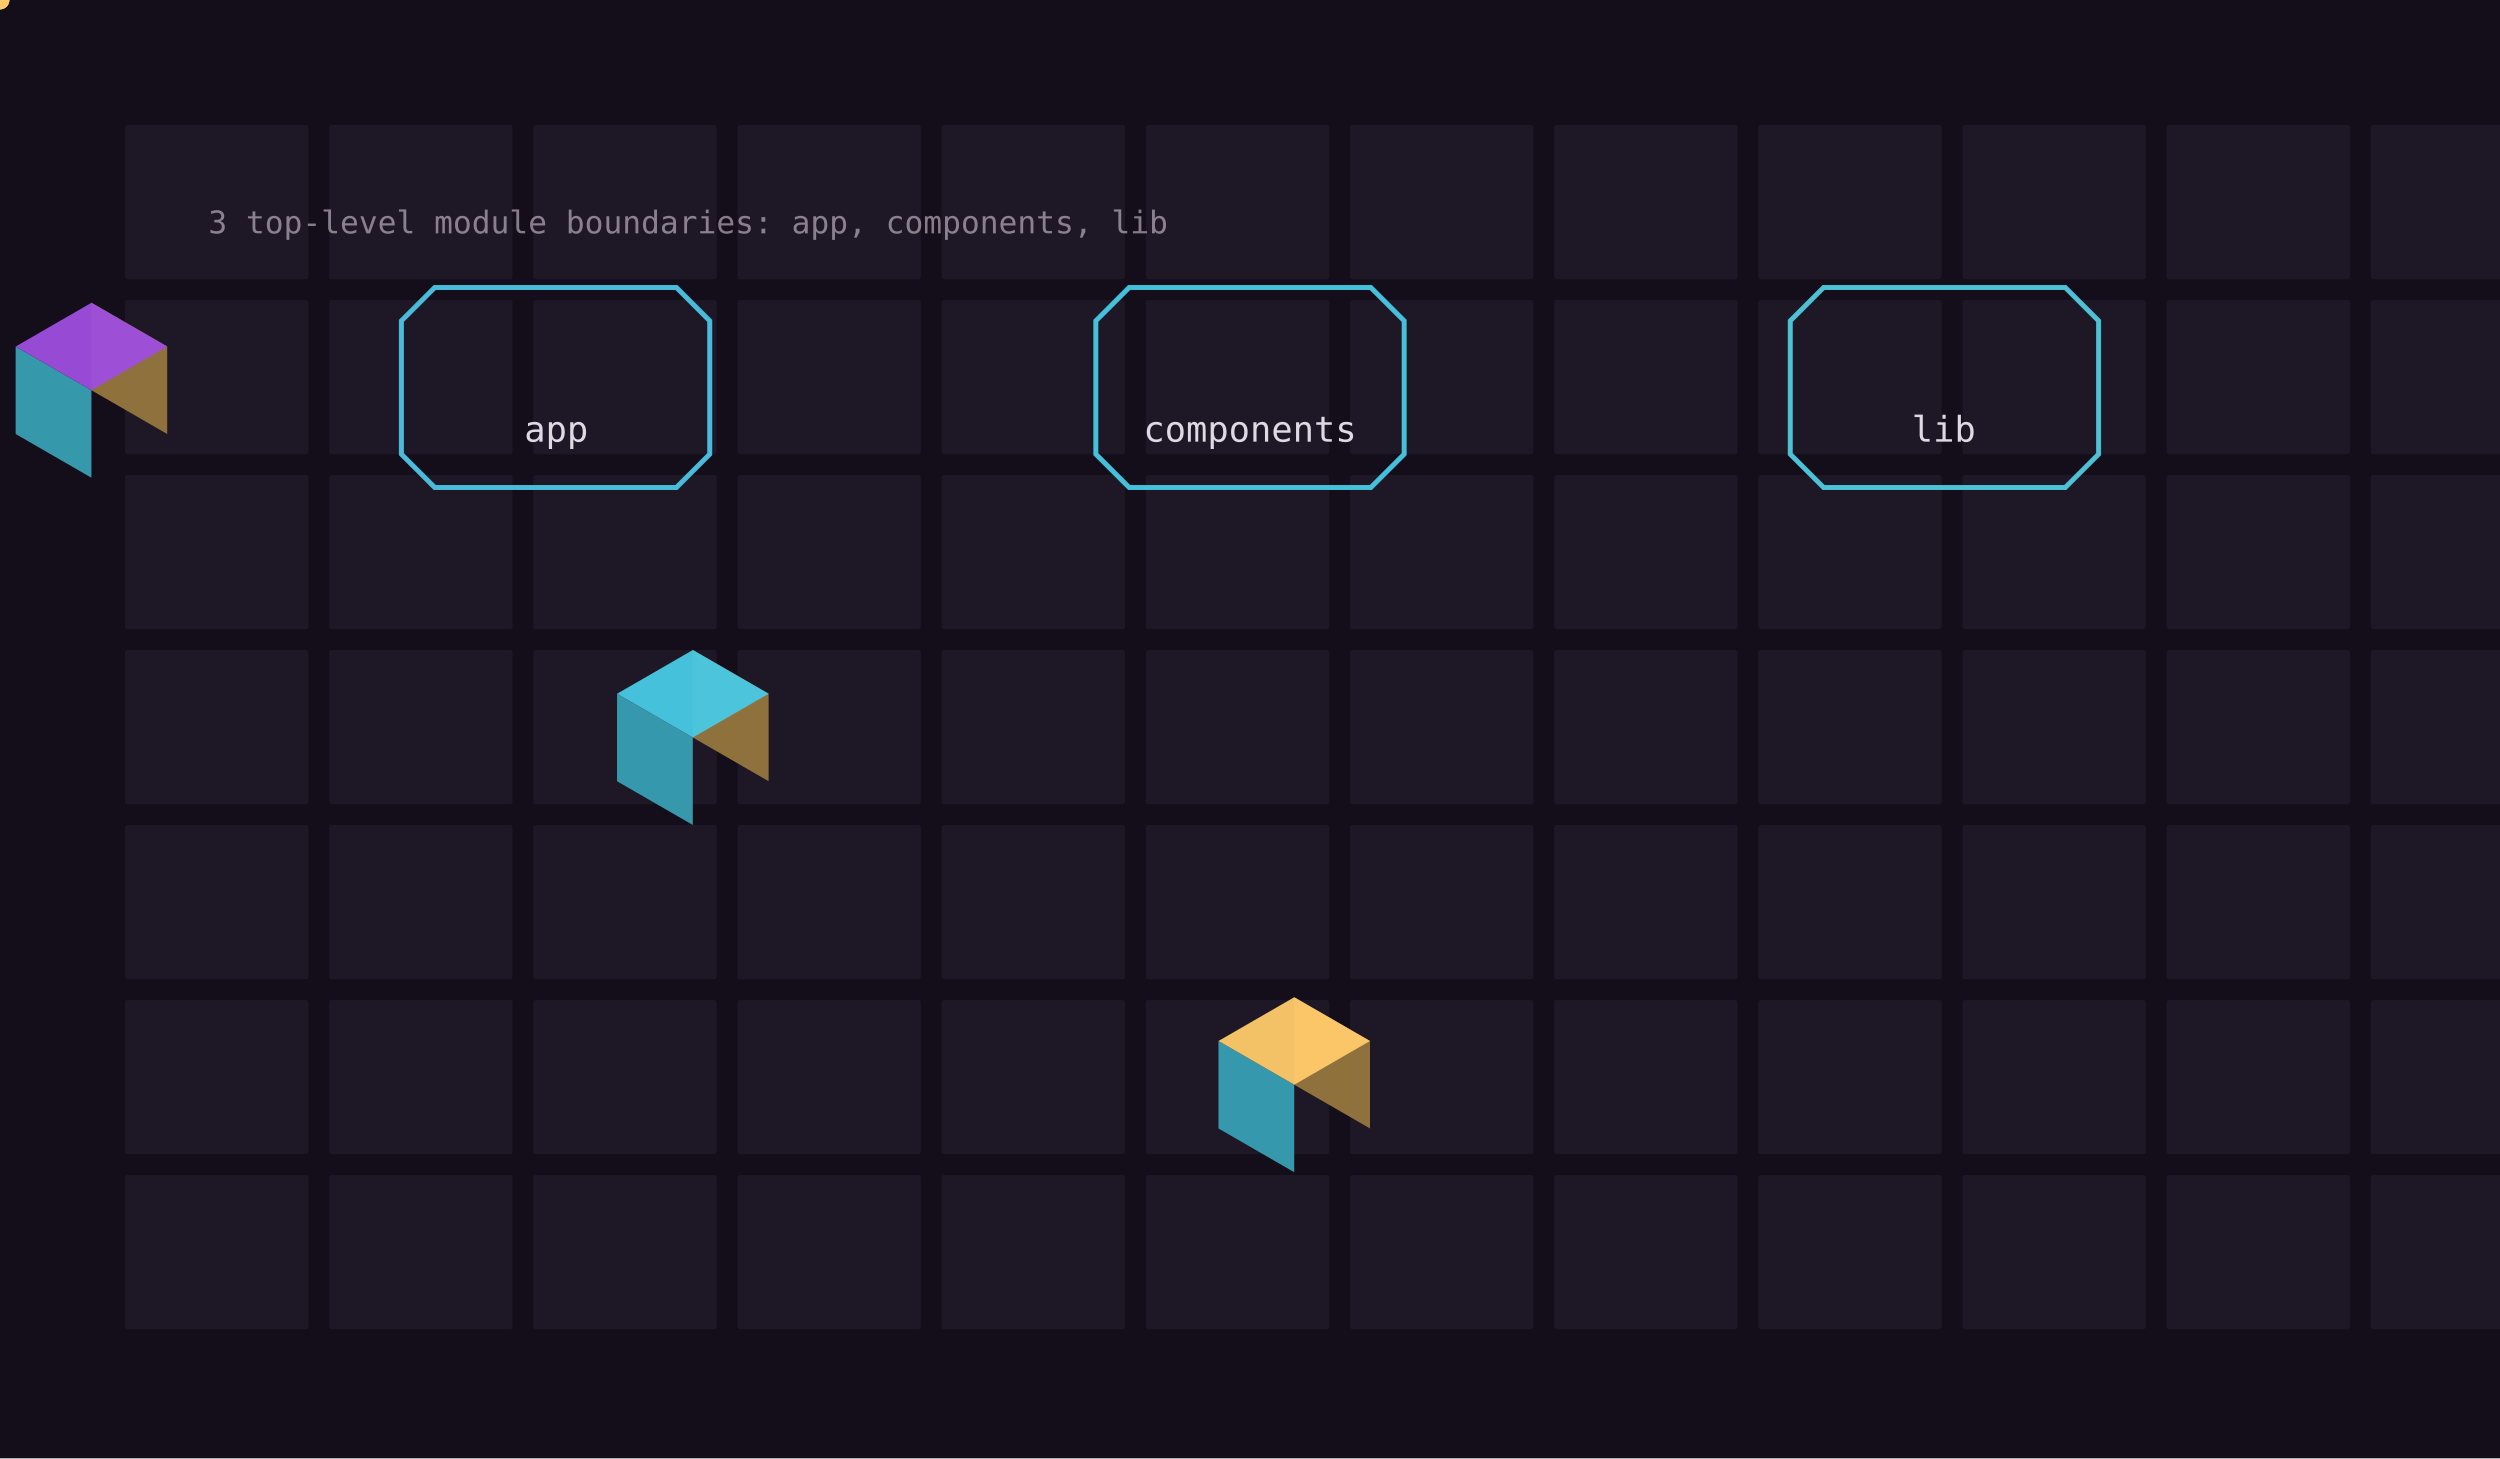
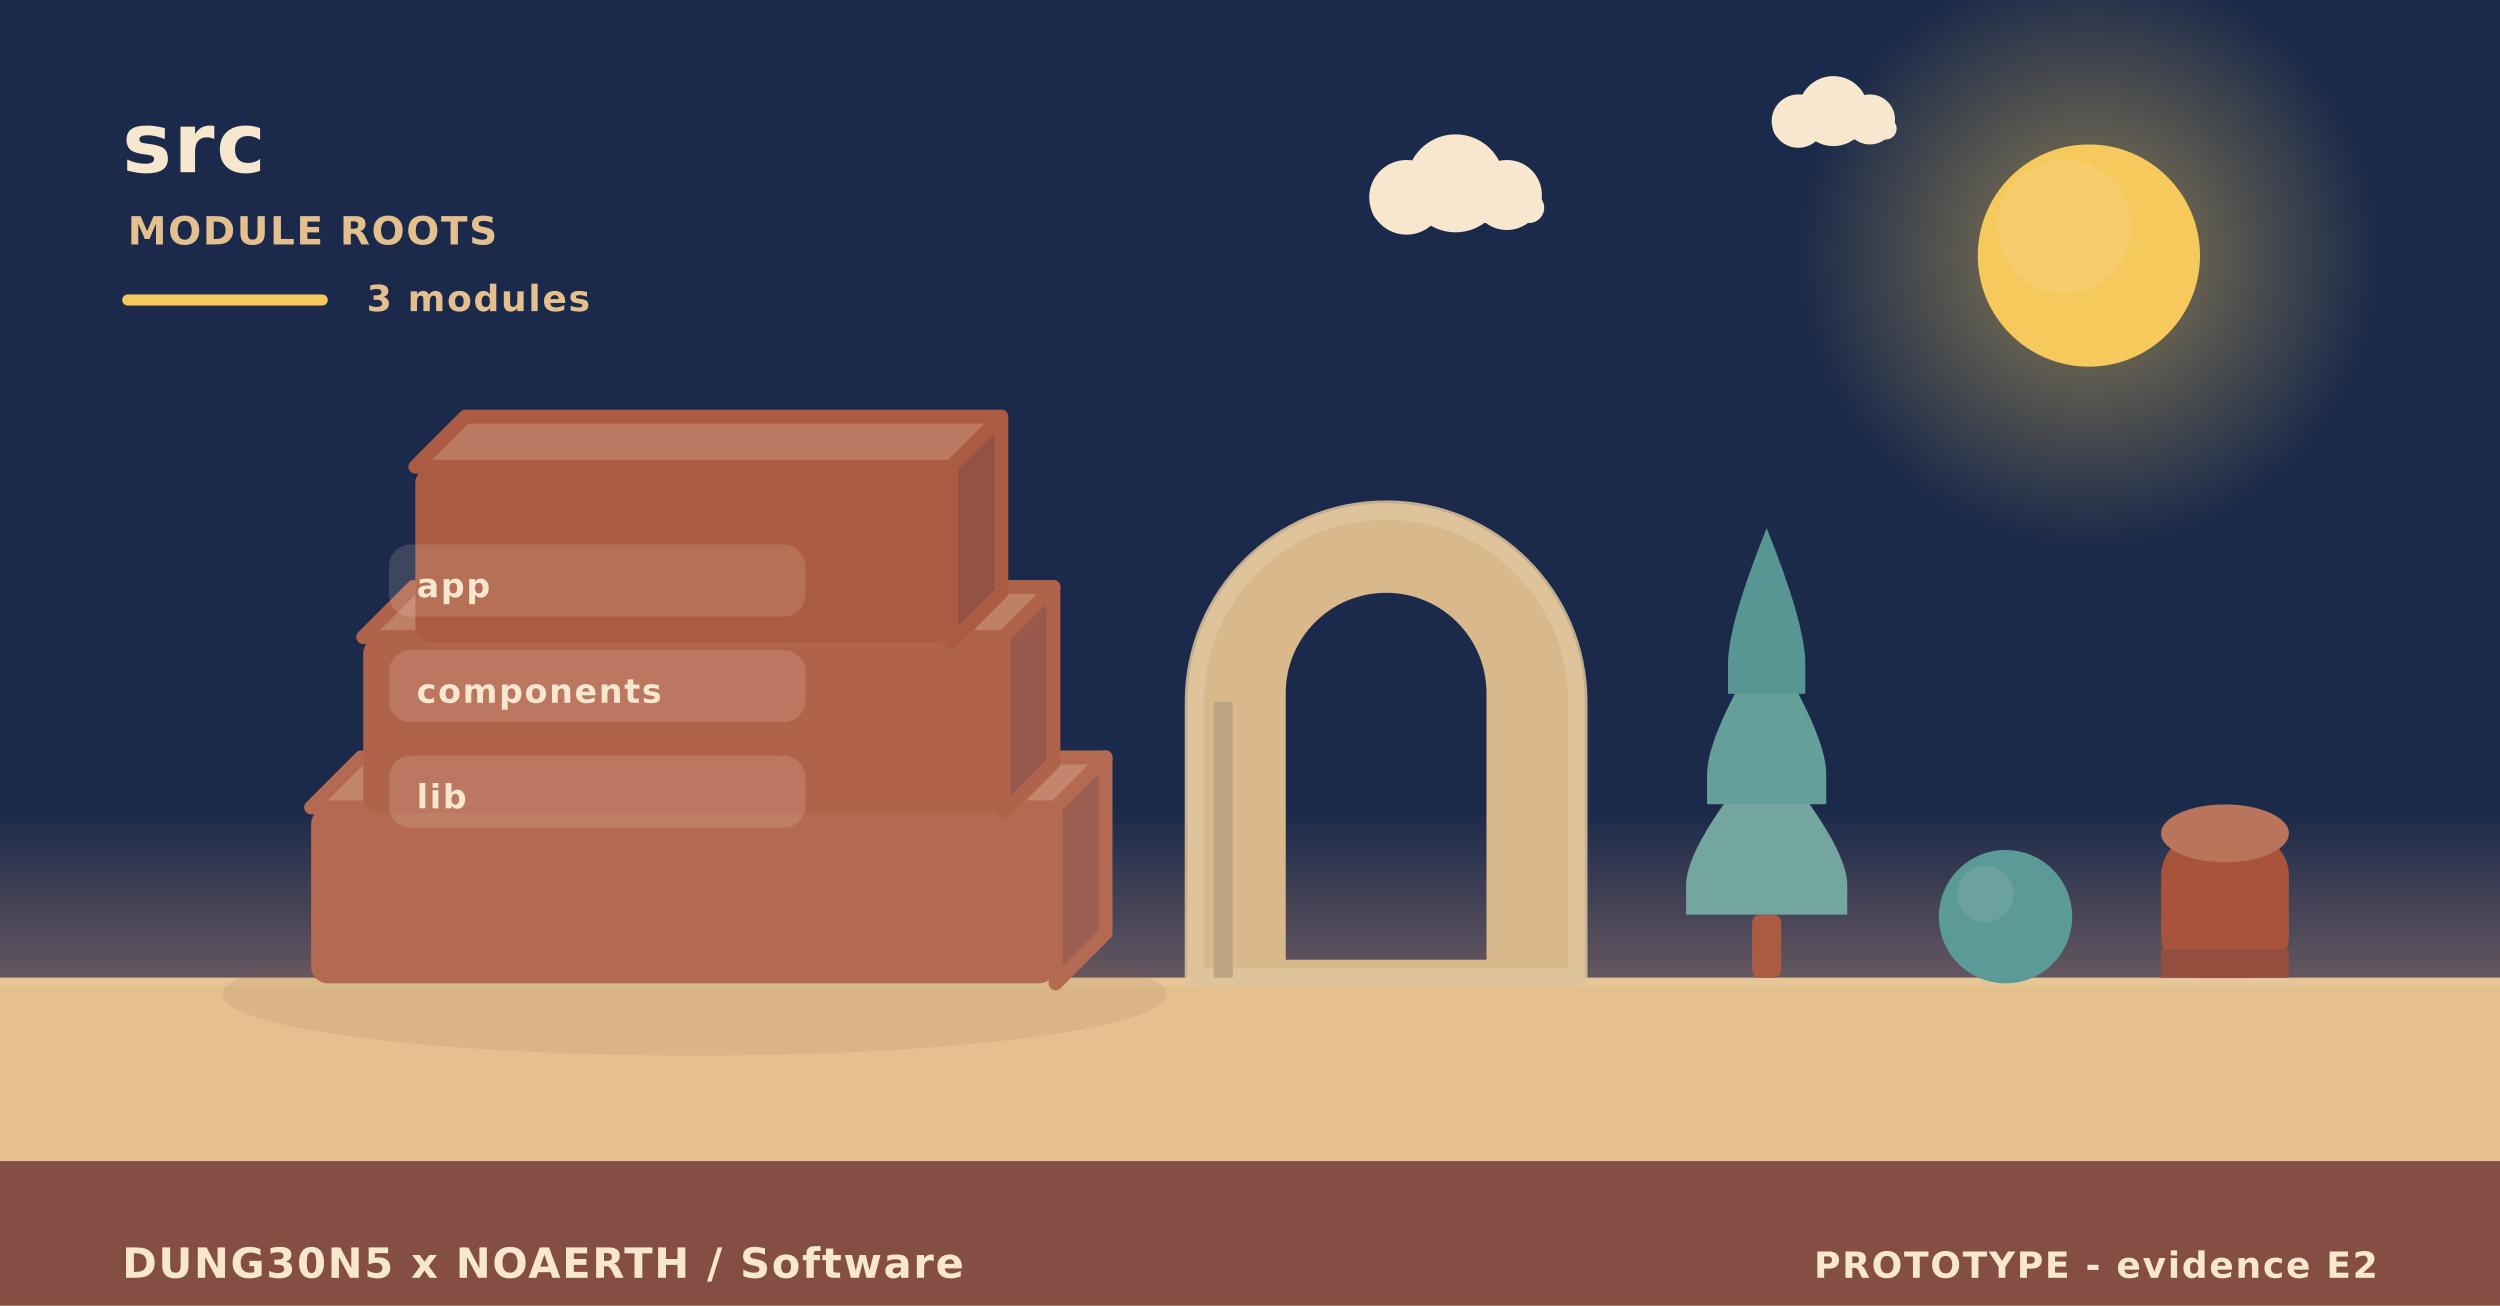
- <svg xmlns="http://www.w3.org/2000/svg" viewBox="0 0 1200 700" width="1200" height="700" role="img" aria-label="src architecture">
-   <rect width="1200" height="700" fill="#140d1a" />
-   <defs>
-     <linearGradient id="ga" x1="0" y1="0" x2="1" y2="1">
-       <stop offset="0%" stop-color="#9d4edd" />
-       <stop offset="100%" stop-color="#48cae4" />
-     </linearGradient>
-   </defs>
-   <rect x="60.00" y="60.00" width="88.00" height="74.00" rx="1.20" fill="#f4eef8" opacity="0.05" />
-   <rect x="158.00" y="60.00" width="88.00" height="74.00" rx="1.20" fill="#f4eef8" opacity="0.05" />
-   <rect x="256.00" y="60.00" width="88.00" height="74.00" rx="1.20" fill="#f4eef8" opacity="0.05" />
-   <rect x="354.00" y="60.00" width="88.00" height="74.00" rx="1.20" fill="#f4eef8" opacity="0.05" />
-   <rect x="452.00" y="60.00" width="88.00" height="74.00" rx="1.20" fill="#f4eef8" opacity="0.05" />
-   <rect x="550.00" y="60.00" width="88.00" height="74.00" rx="1.20" fill="#f4eef8" opacity="0.05" />
-   <rect x="648.00" y="60.00" width="88.00" height="74.00" rx="1.20" fill="#f4eef8" opacity="0.05" />
-   <rect x="746.00" y="60.00" width="88.00" height="74.00" rx="1.20" fill="#f4eef8" opacity="0.05" />
-   <rect x="844.00" y="60.00" width="88.00" height="74.00" rx="1.20" fill="#f4eef8" opacity="0.05" />
-   <rect x="942.00" y="60.00" width="88.00" height="74.00" rx="1.20" fill="#f4eef8" opacity="0.05" />
-   <rect x="1040.00" y="60.00" width="88.00" height="74.00" rx="1.20" fill="#f4eef8" opacity="0.05" />
-   <rect x="1138.00" y="60.00" width="88.00" height="74.00" rx="1.20" fill="#f4eef8" opacity="0.05" />
-   <rect x="60.00" y="144.00" width="88.00" height="74.00" rx="1.20" fill="#f4eef8" opacity="0.05" />
-   <rect x="158.00" y="144.00" width="88.00" height="74.00" rx="1.20" fill="#f4eef8" opacity="0.05" />
-   <rect x="256.00" y="144.00" width="88.00" height="74.00" rx="1.20" fill="#f4eef8" opacity="0.05" />
-   <rect x="354.00" y="144.00" width="88.00" height="74.00" rx="1.20" fill="#f4eef8" opacity="0.05" />
-   <rect x="452.00" y="144.00" width="88.00" height="74.00" rx="1.20" fill="#f4eef8" opacity="0.05" />
-   <rect x="550.00" y="144.00" width="88.00" height="74.00" rx="1.20" fill="#f4eef8" opacity="0.05" />
-   <rect x="648.00" y="144.00" width="88.00" height="74.00" rx="1.20" fill="#f4eef8" opacity="0.05" />
-   <rect x="746.00" y="144.00" width="88.00" height="74.00" rx="1.20" fill="#f4eef8" opacity="0.05" />
-   <rect x="844.00" y="144.00" width="88.00" height="74.00" rx="1.20" fill="#f4eef8" opacity="0.05" />
-   <rect x="942.00" y="144.00" width="88.00" height="74.00" rx="1.20" fill="#f4eef8" opacity="0.05" />
-   <rect x="1040.00" y="144.00" width="88.00" height="74.00" rx="1.20" fill="#f4eef8" opacity="0.05" />
-   <rect x="1138.00" y="144.00" width="88.00" height="74.00" rx="1.20" fill="#f4eef8" opacity="0.05" />
-   <rect x="60.00" y="228.00" width="88.00" height="74.00" rx="1.20" fill="#f4eef8" opacity="0.05" />
-   <rect x="158.00" y="228.00" width="88.00" height="74.00" rx="1.20" fill="#f4eef8" opacity="0.05" />
-   <rect x="256.00" y="228.00" width="88.00" height="74.00" rx="1.20" fill="#f4eef8" opacity="0.05" />
-   <rect x="354.00" y="228.00" width="88.00" height="74.00" rx="1.20" fill="#f4eef8" opacity="0.05" />
-   <rect x="452.00" y="228.00" width="88.00" height="74.00" rx="1.20" fill="#f4eef8" opacity="0.05" />
-   <rect x="550.00" y="228.00" width="88.00" height="74.00" rx="1.20" fill="#f4eef8" opacity="0.05" />
-   <rect x="648.00" y="228.00" width="88.00" height="74.00" rx="1.20" fill="#f4eef8" opacity="0.05" />
-   <rect x="746.00" y="228.00" width="88.00" height="74.00" rx="1.20" fill="#f4eef8" opacity="0.05" />
-   <rect x="844.00" y="228.00" width="88.00" height="74.00" rx="1.20" fill="#f4eef8" opacity="0.05" />
-   <rect x="942.00" y="228.00" width="88.00" height="74.00" rx="1.20" fill="#f4eef8" opacity="0.05" />
-   <rect x="1040.00" y="228.00" width="88.00" height="74.00" rx="1.20" fill="#f4eef8" opacity="0.05" />
-   <rect x="1138.00" y="228.00" width="88.00" height="74.00" rx="1.20" fill="#f4eef8" opacity="0.05" />
-   <rect x="60.00" y="312.00" width="88.00" height="74.00" rx="1.20" fill="#f4eef8" opacity="0.05" />
-   <rect x="158.00" y="312.00" width="88.00" height="74.00" rx="1.20" fill="#f4eef8" opacity="0.05" />
-   <rect x="256.00" y="312.00" width="88.00" height="74.00" rx="1.20" fill="#f4eef8" opacity="0.05" />
-   <rect x="354.00" y="312.00" width="88.00" height="74.00" rx="1.20" fill="#f4eef8" opacity="0.05" />
-   <rect x="452.00" y="312.00" width="88.00" height="74.00" rx="1.20" fill="#f4eef8" opacity="0.05" />
-   <rect x="550.00" y="312.00" width="88.00" height="74.00" rx="1.20" fill="#f4eef8" opacity="0.05" />
-   <rect x="648.00" y="312.00" width="88.00" height="74.00" rx="1.20" fill="#f4eef8" opacity="0.05" />
-   <rect x="746.00" y="312.00" width="88.00" height="74.00" rx="1.20" fill="#f4eef8" opacity="0.05" />
-   <rect x="844.00" y="312.00" width="88.00" height="74.00" rx="1.20" fill="#f4eef8" opacity="0.05" />
-   <rect x="942.00" y="312.00" width="88.00" height="74.00" rx="1.20" fill="#f4eef8" opacity="0.05" />
-   <rect x="1040.00" y="312.00" width="88.00" height="74.00" rx="1.20" fill="#f4eef8" opacity="0.05" />
-   <rect x="1138.00" y="312.00" width="88.00" height="74.00" rx="1.20" fill="#f4eef8" opacity="0.05" />
-   <rect x="60.00" y="396.00" width="88.00" height="74.00" rx="1.20" fill="#f4eef8" opacity="0.05" />
-   <rect x="158.00" y="396.00" width="88.00" height="74.00" rx="1.20" fill="#f4eef8" opacity="0.05" />
-   <rect x="256.00" y="396.00" width="88.00" height="74.00" rx="1.20" fill="#f4eef8" opacity="0.05" />
-   <rect x="354.00" y="396.00" width="88.00" height="74.00" rx="1.20" fill="#f4eef8" opacity="0.05" />
-   <rect x="452.00" y="396.00" width="88.00" height="74.00" rx="1.20" fill="#f4eef8" opacity="0.05" />
-   <rect x="550.00" y="396.00" width="88.00" height="74.00" rx="1.20" fill="#f4eef8" opacity="0.05" />
-   <rect x="648.00" y="396.00" width="88.00" height="74.00" rx="1.20" fill="#f4eef8" opacity="0.05" />
-   <rect x="746.00" y="396.00" width="88.00" height="74.00" rx="1.20" fill="#f4eef8" opacity="0.05" />
-   <rect x="844.00" y="396.00" width="88.00" height="74.00" rx="1.20" fill="#f4eef8" opacity="0.05" />
-   <rect x="942.00" y="396.00" width="88.00" height="74.00" rx="1.20" fill="#f4eef8" opacity="0.05" />
-   <rect x="1040.00" y="396.00" width="88.00" height="74.00" rx="1.20" fill="#f4eef8" opacity="0.05" />
-   <rect x="1138.00" y="396.00" width="88.00" height="74.00" rx="1.20" fill="#f4eef8" opacity="0.05" />
-   <rect x="60.00" y="480.00" width="88.00" height="74.00" rx="1.20" fill="#f4eef8" opacity="0.05" />
-   <rect x="158.00" y="480.00" width="88.00" height="74.00" rx="1.20" fill="#f4eef8" opacity="0.05" />
-   <rect x="256.00" y="480.00" width="88.00" height="74.00" rx="1.20" fill="#f4eef8" opacity="0.05" />
-   <rect x="354.00" y="480.00" width="88.00" height="74.00" rx="1.20" fill="#f4eef8" opacity="0.05" />
-   <rect x="452.00" y="480.00" width="88.00" height="74.00" rx="1.20" fill="#f4eef8" opacity="0.05" />
-   <rect x="550.00" y="480.00" width="88.00" height="74.00" rx="1.20" fill="#f4eef8" opacity="0.05" />
-   <rect x="648.00" y="480.00" width="88.00" height="74.00" rx="1.20" fill="#f4eef8" opacity="0.05" />
-   <rect x="746.00" y="480.00" width="88.00" height="74.00" rx="1.20" fill="#f4eef8" opacity="0.05" />
-   <rect x="844.00" y="480.00" width="88.00" height="74.00" rx="1.20" fill="#f4eef8" opacity="0.05" />
-   <rect x="942.00" y="480.00" width="88.00" height="74.00" rx="1.20" fill="#f4eef8" opacity="0.05" />
-   <rect x="1040.00" y="480.00" width="88.00" height="74.00" rx="1.20" fill="#f4eef8" opacity="0.05" />
-   <rect x="1138.00" y="480.00" width="88.00" height="74.00" rx="1.20" fill="#f4eef8" opacity="0.05" />
-   <rect x="60.00" y="564.00" width="88.00" height="74.00" rx="1.20" fill="#f4eef8" opacity="0.05" />
-   <rect x="158.00" y="564.00" width="88.00" height="74.00" rx="1.20" fill="#f4eef8" opacity="0.05" />
-   <rect x="256.00" y="564.00" width="88.00" height="74.00" rx="1.20" fill="#f4eef8" opacity="0.05" />
-   <rect x="354.00" y="564.00" width="88.00" height="74.00" rx="1.20" fill="#f4eef8" opacity="0.05" />
-   <rect x="452.00" y="564.00" width="88.00" height="74.00" rx="1.20" fill="#f4eef8" opacity="0.05" />
-   <rect x="550.00" y="564.00" width="88.00" height="74.00" rx="1.20" fill="#f4eef8" opacity="0.05" />
-   <rect x="648.00" y="564.00" width="88.00" height="74.00" rx="1.20" fill="#f4eef8" opacity="0.05" />
-   <rect x="746.00" y="564.00" width="88.00" height="74.00" rx="1.20" fill="#f4eef8" opacity="0.05" />
-   <rect x="844.00" y="564.00" width="88.00" height="74.00" rx="1.20" fill="#f4eef8" opacity="0.05" />
-   <rect x="942.00" y="564.00" width="88.00" height="74.00" rx="1.20" fill="#f4eef8" opacity="0.05" />
-   <rect x="1040.00" y="564.00" width="88.00" height="74.00" rx="1.20" fill="#f4eef8" opacity="0.05" />
-   <rect x="1138.00" y="564.00" width="88.00" height="74.00" rx="1.20" fill="#f4eef8" opacity="0.05" />
-   <path d="M208.67,138.00 H324.67 L340.67,154.00 V218.00 L324.67,234.00 H208.67 L192.67,218.00 V154.00 Z" fill="none" stroke="rgba(157,78,221,0.550)" stroke-width="1.80" opacity="0.90" />
-   <polygon points="43.88,187.33 80.25,208.33 80.25,166.33 43.88,145.33" fill="#94763d" opacity="0.95" />
-   <polygon points="7.51,208.33 43.88,229.33 43.88,187.33 7.51,166.33" fill="#389eb2" opacity="0.95" />
-   <polygon points="43.88,145.33 80.25,166.33 43.88,187.33 7.51,166.33" fill="#9d4edd" opacity="0.95" />
-   <text x="267" y="212" font-family="ui-monospace,Menlo,monospace" font-size="17" fill="rgba(244,238,248,0.900)" text-anchor="middle">app</text>
+ <svg xmlns="http://www.w3.org/2000/svg" width="900" height="470" viewBox="0 0 900 470" role="img" aria-label="src - how it is built">
+   <linearGradient id="skya" x1="0" y1="0" x2="0" y2="1">
+     <stop offset="0" stop-color="#1b2a4a" />
+     <stop offset="0.62" stop-color="#1b2a4a" />
+     <stop offset="1" stop-color="#f3ad8a" />
+   </linearGradient>
+   <rect width="900" height="470" fill="url(#skya)" />
+   <radialGradient id="suna">
+     <stop offset="0.35" stop-color="#f5c95c" stop-opacity="0.34" />
+     <stop offset="1" stop-color="#f5c95c" stop-opacity="0" />
+   </radialGradient>
+   <circle cx="752" cy="92" r="104" fill="url(#suna)" />
+   <circle cx="752" cy="92" r="40" fill="#f5c95c" />
+   <circle cx="743.2" cy="81.6" r="24" fill="#f5d27e" opacity="0.5" />
  <g>
-     <path d="M208.67,138.00 H324.67 L340.67,154.00 V218.00 L324.67,234.00 H208.67 L192.67,218.00 V154.00 Z" fill="none" stroke="#48cae4" stroke-width="2.40" opacity="0.90" />
-     <animate attributeName="opacity" values="0.25;1.0;0.25" dur="16.6s" begin="0.0s" repeatCount="indefinite" />
+     <circle cx="524" cy="66" r="17.64" fill="#f6e7ce" />
+     <circle cx="506.36" cy="71.04" r="13.44" fill="#f6e7ce" />
+     <circle cx="542.48" cy="70.2" r="12.6" fill="#f6e7ce" />
+     <rect x="493.76" y="69.36" width="62.16" height="10.92" rx="5.46" fill="#f6e7ce" />
+     <animateTransform attributeName="transform" type="translate" values="0 0;24 0;0 0" dur="36s" begin="0s" repeatCount="indefinite" />
  </g>
-   <g opacity="0.9">
-     <circle cx="0.00" cy="0.00" r="4.50" fill="#ffcb69" opacity="1.00" />
-     <animateTransform attributeName="transform" type="translate" values="266.67,184.00 600.00,184.00" dur="5.533s" begin="0.0s" repeatCount="indefinite" />
-     <animateTransform attributeName="transform" type="translate" values="600.00,184.00 266.67,184.00" dur="5.533s" begin="2.767s" repeatCount="indefinite" />
+   <g>
+     <circle cx="660" cy="40" r="12.6" fill="#f6e7ce" />
+     <circle cx="647.4" cy="43.6" r="9.6" fill="#f6e7ce" />
+     <circle cx="673.2" cy="43" r="9" fill="#f6e7ce" />
+     <rect x="638.4" y="42.4" width="44.4" height="7.8" rx="3.9" fill="#f6e7ce" />
+     <animateTransform attributeName="transform" type="translate" values="0 0;-18 0;0 0" dur="46s" begin="3s" repeatCount="indefinite" />
  </g>
-   <path d="M542.00,138.00 H658.00 L674.00,154.00 V218.00 L658.00,234.00 H542.00 L526.00,218.00 V154.00 Z" fill="none" stroke="rgba(72,202,228,0.550)" stroke-width="1.80" opacity="0.90" />
-   <polygon points="332.55,354.00 368.93,375.00 368.93,333.00 332.55,312.00" fill="#94763d" opacity="0.95" />
-   <polygon points="296.18,375.00 332.55,396.00 332.55,354.00 296.18,333.00" fill="#389eb2" opacity="0.95" />
-   <polygon points="332.55,312.00 368.93,333.00 332.55,354.00 296.18,333.00" fill="#48cae4" opacity="0.95" />
-   <text x="600" y="212" font-family="ui-monospace,Menlo,monospace" font-size="17" fill="rgba(244,238,248,0.900)" text-anchor="middle">components</text>
+   <rect x="0" y="352" width="900" height="118" fill="#e3c08d" />
+   <rect x="0" y="352" width="900" height="3" fill="#e6c596" />
+   <text x="44" y="62" font-family="Verdana,DejaVu Sans,sans-serif" font-size="30" font-weight="700" letter-spacing="0.6" fill="#f6e7ce" text-anchor="start">src</text>
+   <text x="46" y="88" font-family="Verdana,DejaVu Sans,sans-serif" font-size="14" font-weight="700" letter-spacing="0.6" fill="#e3c08d" text-anchor="start">MODULE ROOTS</text>
+   <rect x="44" y="106" width="74" height="4" rx="2" fill="#f5c95c" />
+   <text x="132" y="112" font-family="Verdana,DejaVu Sans,sans-serif" font-size="13" font-weight="700" letter-spacing="0.6" fill="#e3c08d" text-anchor="start">3 modules</text>
+   <ellipse cx="250" cy="358" rx="170" ry="22" fill="rgba(138,90,68,0.11)" />
+   <path d="M112,290.67 L380,290.67 L398,272.67 L130,272.67 Z" fill="#c3866d" stroke="#b46a52" stroke-width="5" stroke-linejoin="round" />
+   <path d="M380,290.67 L398,272.67 L398,336 L380,354 Z" fill="#9a5f51" stroke="#b46a52" stroke-width="5" stroke-linejoin="round" />
+   <rect x="112" y="290.67" width="268" height="63.33" rx="6" fill="#b46a52" />
+   <path d="M130.76,229.33 L361.24,229.33 L379.24,211.33 L148.76,211.33 Z" fill="#bf8068" stroke="#b0634b" stroke-width="5" stroke-linejoin="round" />
+   <path d="M361.24,229.33 L379.24,211.33 L379.24,274.67 L361.24,292.67 Z" fill="#97594b" stroke="#b0634b" stroke-width="5" stroke-linejoin="round" />
+   <rect x="130.76" y="229.33" width="230.48" height="63.33" rx="6" fill="#b0634b" />
+   <path d="M149.52,168 L342.48,168 L360.48,150 L167.52,150 Z" fill="#bc7a62" stroke="#ac5b43" stroke-width="5" stroke-linejoin="round" />
+   <path d="M342.48,168 L360.48,150 L360.48,213.33 L342.48,231.33 Z" fill="#935344" stroke="#ac5b43" stroke-width="5" stroke-linejoin="round" />
+   <rect x="149.52" y="168" width="192.96" height="63.33" rx="6" fill="#ac5b43" />
+   <rect x="140" y="196" width="150" height="26" rx="8" fill="rgba(246,231,206,0.16)" opacity="0.94" />
  <g>
-     <path d="M542.00,138.00 H658.00 L674.00,154.00 V218.00 L658.00,234.00 H542.00 L526.00,218.00 V154.00 Z" fill="none" stroke="#48cae4" stroke-width="2.40" opacity="0.90" />
-     <animate attributeName="opacity" values="0.25;1.0;0.25" dur="16.6s" begin="0.45s" repeatCount="indefinite" />
+     <text x="150" y="215" font-family="Verdana,DejaVu Sans,sans-serif" font-size="12" font-weight="700" letter-spacing="0.6" fill="#f6e7ce" text-anchor="start">app</text>
+     <animateTransform attributeName="transform" type="translate" values="0 10;0 0" dur="0.7s" begin="0.3s" fill="freeze" />
  </g>
-   <g opacity="0.9">
-     <circle cx="0.00" cy="0.00" r="4.50" fill="#ffcb69" opacity="1.00" />
-     <animateTransform attributeName="transform" type="translate" values="600.00,184.00 933.33,184.00" dur="5.533s" begin="0.3s" repeatCount="indefinite" />
-     <animateTransform attributeName="transform" type="translate" values="933.33,184.00 600.00,184.00" dur="5.533s" begin="3.067s" repeatCount="indefinite" />
+   <rect x="140" y="234" width="150" height="26" rx="8" fill="rgba(246,231,206,0.16)" opacity="0.94" />
+   <g>
+     <text x="150" y="253" font-family="Verdana,DejaVu Sans,sans-serif" font-size="12" font-weight="700" letter-spacing="0.6" fill="#f6e7ce" text-anchor="start">components</text>
+     <animateTransform attributeName="transform" type="translate" values="0 10;0 0" dur="0.7s" begin="0.5s" fill="freeze" />
  </g>
-   <path d="M875.33,138.00 H991.33 L1007.33,154.00 V218.00 L991.33,234.00 H875.33 L859.33,218.00 V154.00 Z" fill="none" stroke="rgba(255,203,105,0.550)" stroke-width="1.80" opacity="0.90" />
-   <polygon points="621.23,520.67 657.60,541.67 657.60,499.67 621.23,478.67" fill="#94763d" opacity="0.95" />
-   <polygon points="584.86,541.67 621.23,562.67 621.23,520.67 584.86,499.67" fill="#389eb2" opacity="0.95" />
-   <polygon points="621.23,478.67 657.60,499.67 621.23,520.67 584.86,499.67" fill="#ffcb69" opacity="0.95" />
-   <text x="933" y="212" font-family="ui-monospace,Menlo,monospace" font-size="17" fill="rgba(244,238,248,0.900)" text-anchor="middle">lib</text>
+   <rect x="140" y="272" width="150" height="26" rx="8" fill="rgba(246,231,206,0.16)" opacity="0.94" />
  <g>
-     <path d="M875.33,138.00 H991.33 L1007.33,154.00 V218.00 L991.33,234.00 H875.33 L859.33,218.00 V154.00 Z" fill="none" stroke="#48cae4" stroke-width="2.40" opacity="0.90" />
-     <animate attributeName="opacity" values="0.25;1.0;0.25" dur="16.6s" begin="0.9s" repeatCount="indefinite" />
+     <text x="150" y="291" font-family="Verdana,DejaVu Sans,sans-serif" font-size="12" font-weight="700" letter-spacing="0.6" fill="#f6e7ce" text-anchor="start">lib</text>
+     <animateTransform attributeName="transform" type="translate" values="0 10;0 0" dur="0.7s" begin="0.7s" fill="freeze" />
  </g>
-   <g opacity="0.9">
-     <circle cx="0.00" cy="0.00" r="4.50" fill="#ffcb69" opacity="1.00" />
-     <animateTransform attributeName="transform" type="translate" values="933.33,184.00 933.33,184.00" dur="5.533s" begin="0.6s" repeatCount="indefinite" />
-     <animateTransform attributeName="transform" type="translate" values="933.33,184.00 933.33,184.00" dur="5.533s" begin="3.367s" repeatCount="indefinite" />
-   </g>
-   <text x="100" y="112" font-family="ui-monospace,Menlo,monospace" font-size="15" fill="rgba(244,238,248,0.500)">3 top-level module boundaries: app, components, lib</text>
+   <path d="M430,352 L430,252.64 A69,69 0 0 1 568,252.64 L568,352 Z M460.36,348 L460.36,249.55 A38.64,38.64 0 0 1 537.64,249.55 L537.64,348 Z" fill="#d9b98c" fill-rule="evenodd" stroke="#d9b98c" stroke-width="5" stroke-linejoin="round" />
+   <path d="M430,352 L430,252.64 A69,69 0 0 1 568,252.64 L568,352 Z" fill="none" stroke="#e0c49c" stroke-width="7" stroke-linecap="round" opacity="0.85" />
+   <rect x="436.9" y="252.64" width="6.9" height="99.36" fill="#bea583" />
+   <rect x="630.78" y="329.28" width="10.44" height="22.72" rx="2.9" fill="#ac5b43" />
+   <path d="M636,269.64 Q607,304.23 607,318.54 Q607,329.28 607,329.28 L665,329.28 Q665,329.28 665,318.54 Q665,304.23 636,269.64 Z" fill="#74a6a0" />
+   <path d="M636,229.88 Q614.54,264.47 614.54,278.78 Q614.54,289.52 614.54,289.52 L657.46,289.52 Q657.46,289.52 657.46,278.78 Q657.46,264.47 636,229.88 Z" fill="#649f9a" />
+   <path d="M636,190.12 Q622.08,224.71 622.08,239.02 Q622.08,249.76 622.08,249.76 L649.92,249.76 Q649.92,249.76 649.92,239.02 Q649.92,224.71 636,190.12 Z" fill="#589694" />
+   <circle cx="722" cy="330" r="24" fill="#5b9a97" />
+   <circle cx="714.8" cy="321.84" r="10.08" fill="#7aa9a2" opacity="0.55" />
+   <rect x="778" y="300" width="46" height="52" rx="15.33" fill="#a8543c" />
+   <ellipse cx="801" cy="300" rx="23" ry="10.4" fill="#b9745c" />
+   <rect x="778" y="341.6" width="46" height="10.4" fill="#944e3e" />
+   <rect x="0" y="418" width="900" height="52" rx="0" fill="#7e4740" opacity="0.94" />
+   <text x="44" y="460" font-family="Verdana,DejaVu Sans,sans-serif" font-size="15" font-weight="700" letter-spacing="0.6" fill="#f6e7ce" text-anchor="start">DUNG30N5 x NOAERTH  /  Software</text>
+   <text x="856" y="460" font-family="Verdana,DejaVu Sans,sans-serif" font-size="13" font-weight="700" letter-spacing="0.6" fill="#f6e7ce" text-anchor="end">PROTOTYPE  -  evidence E2</text>
</svg>
